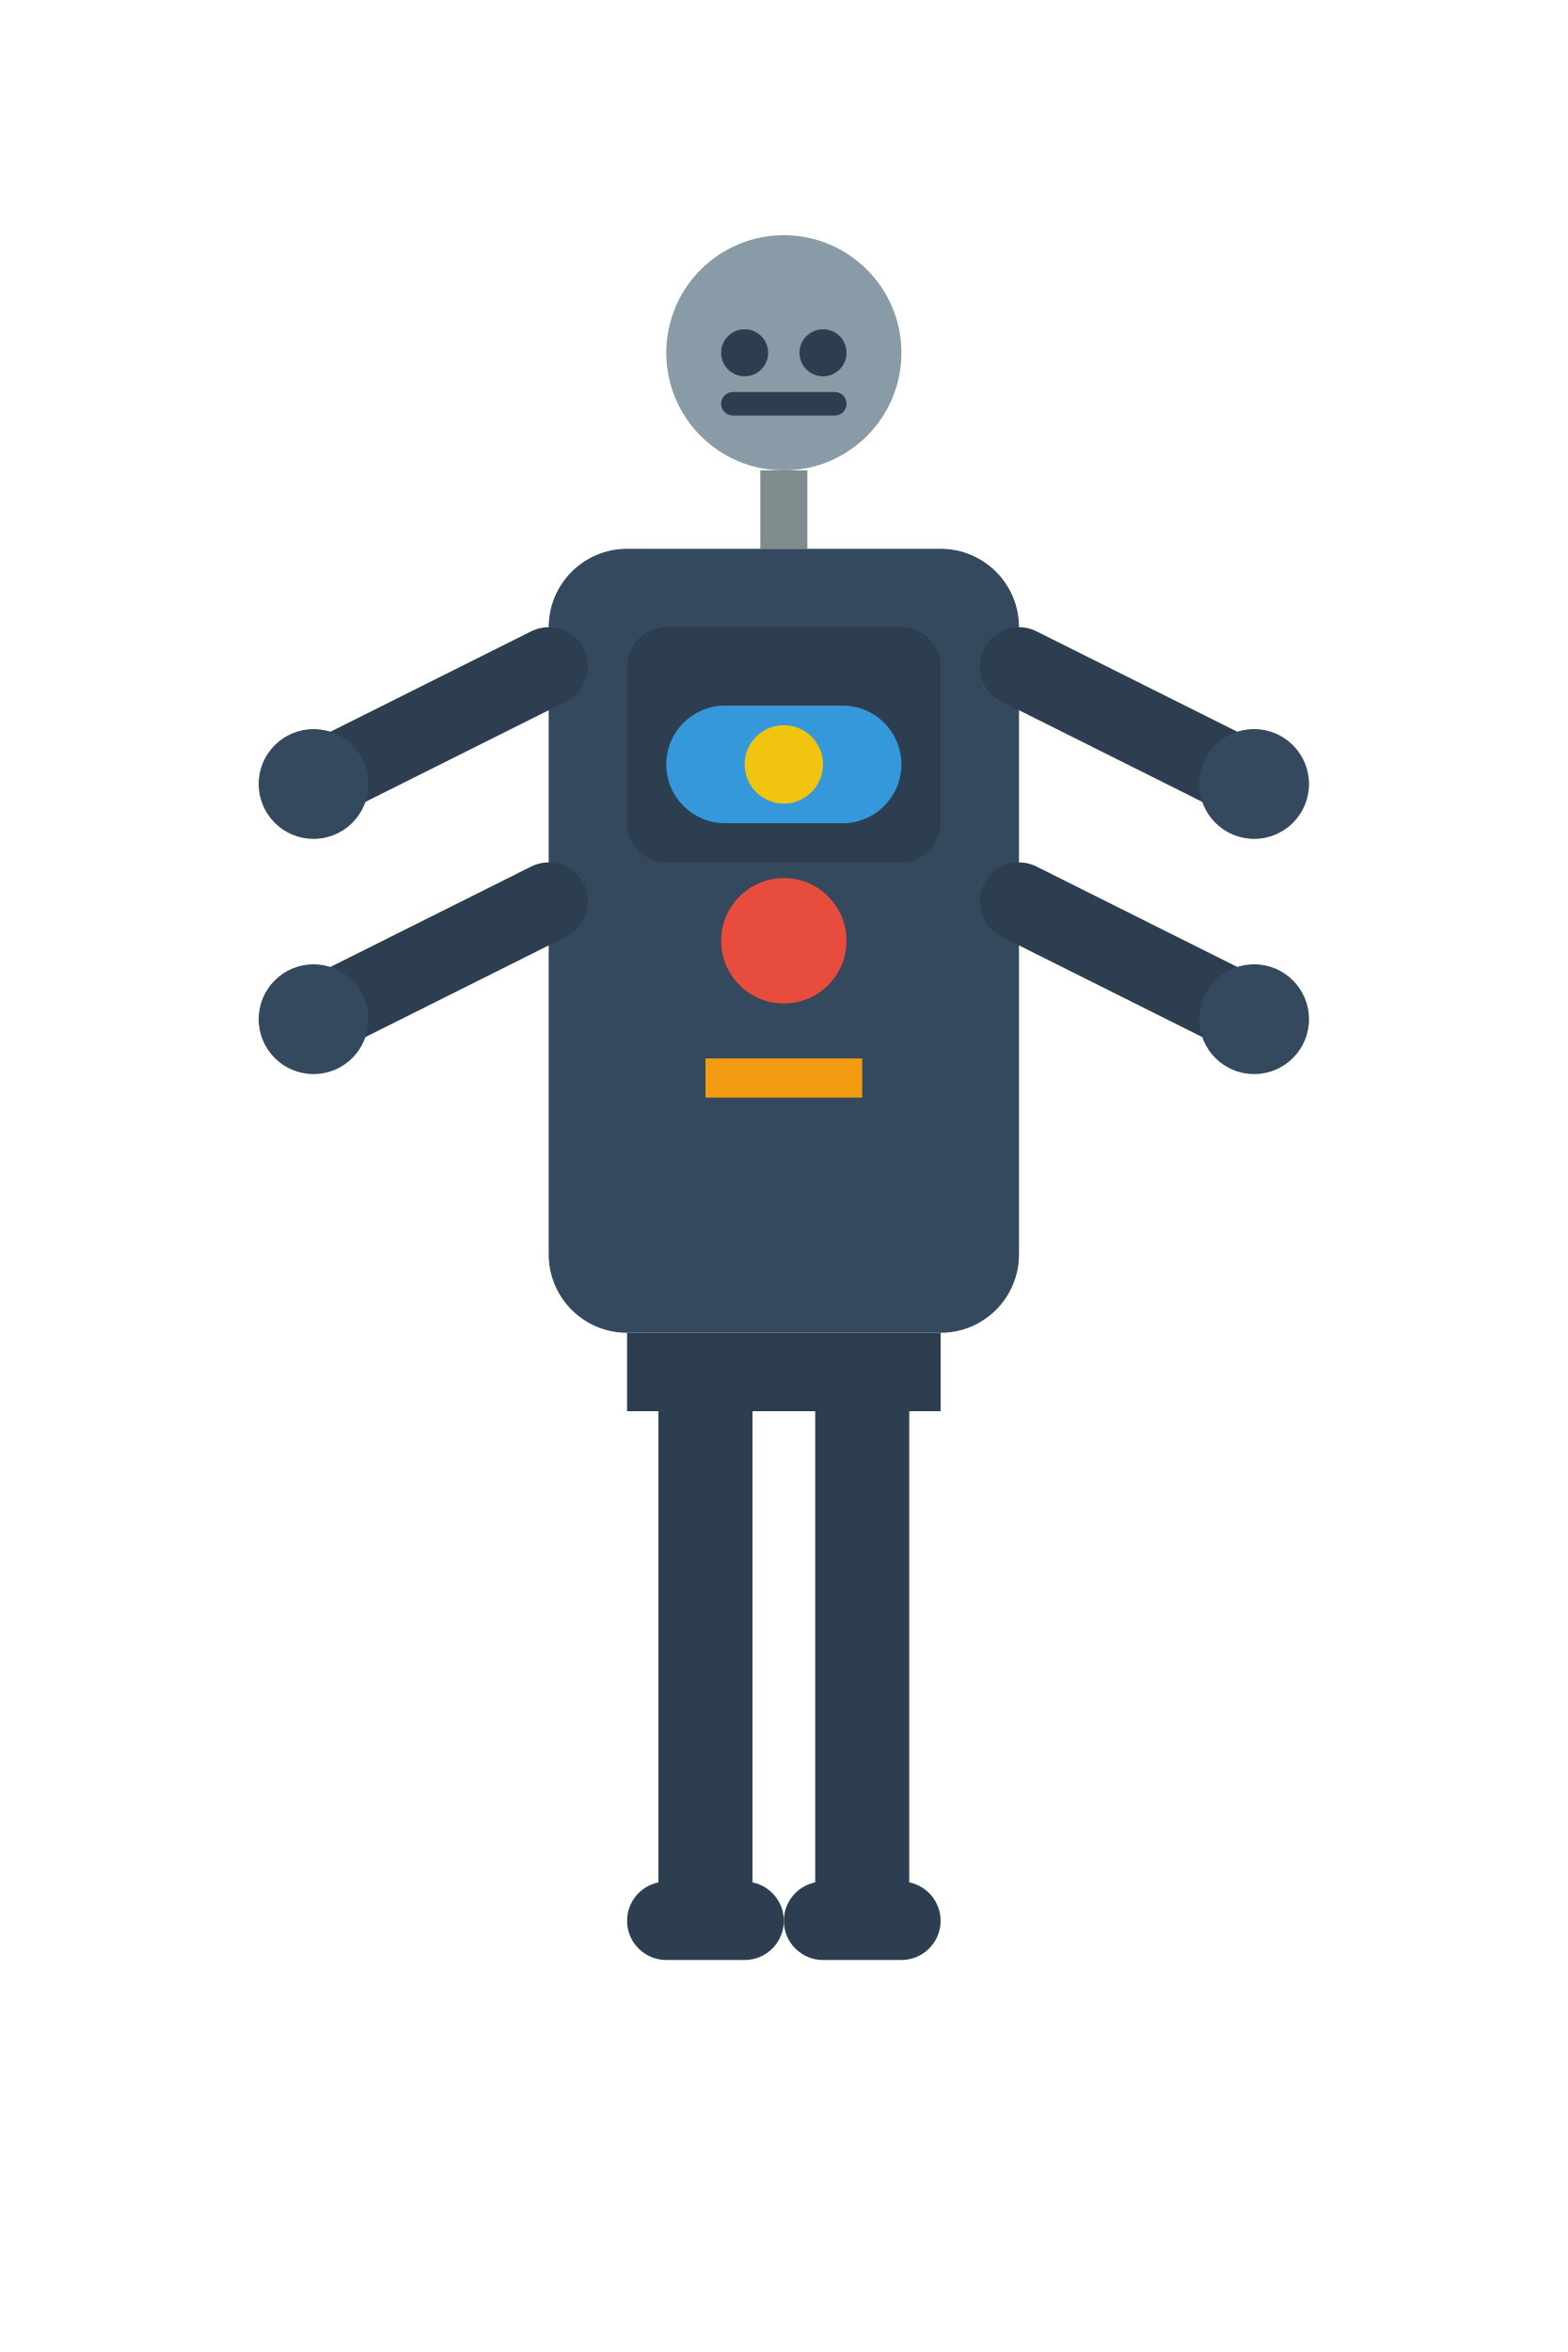
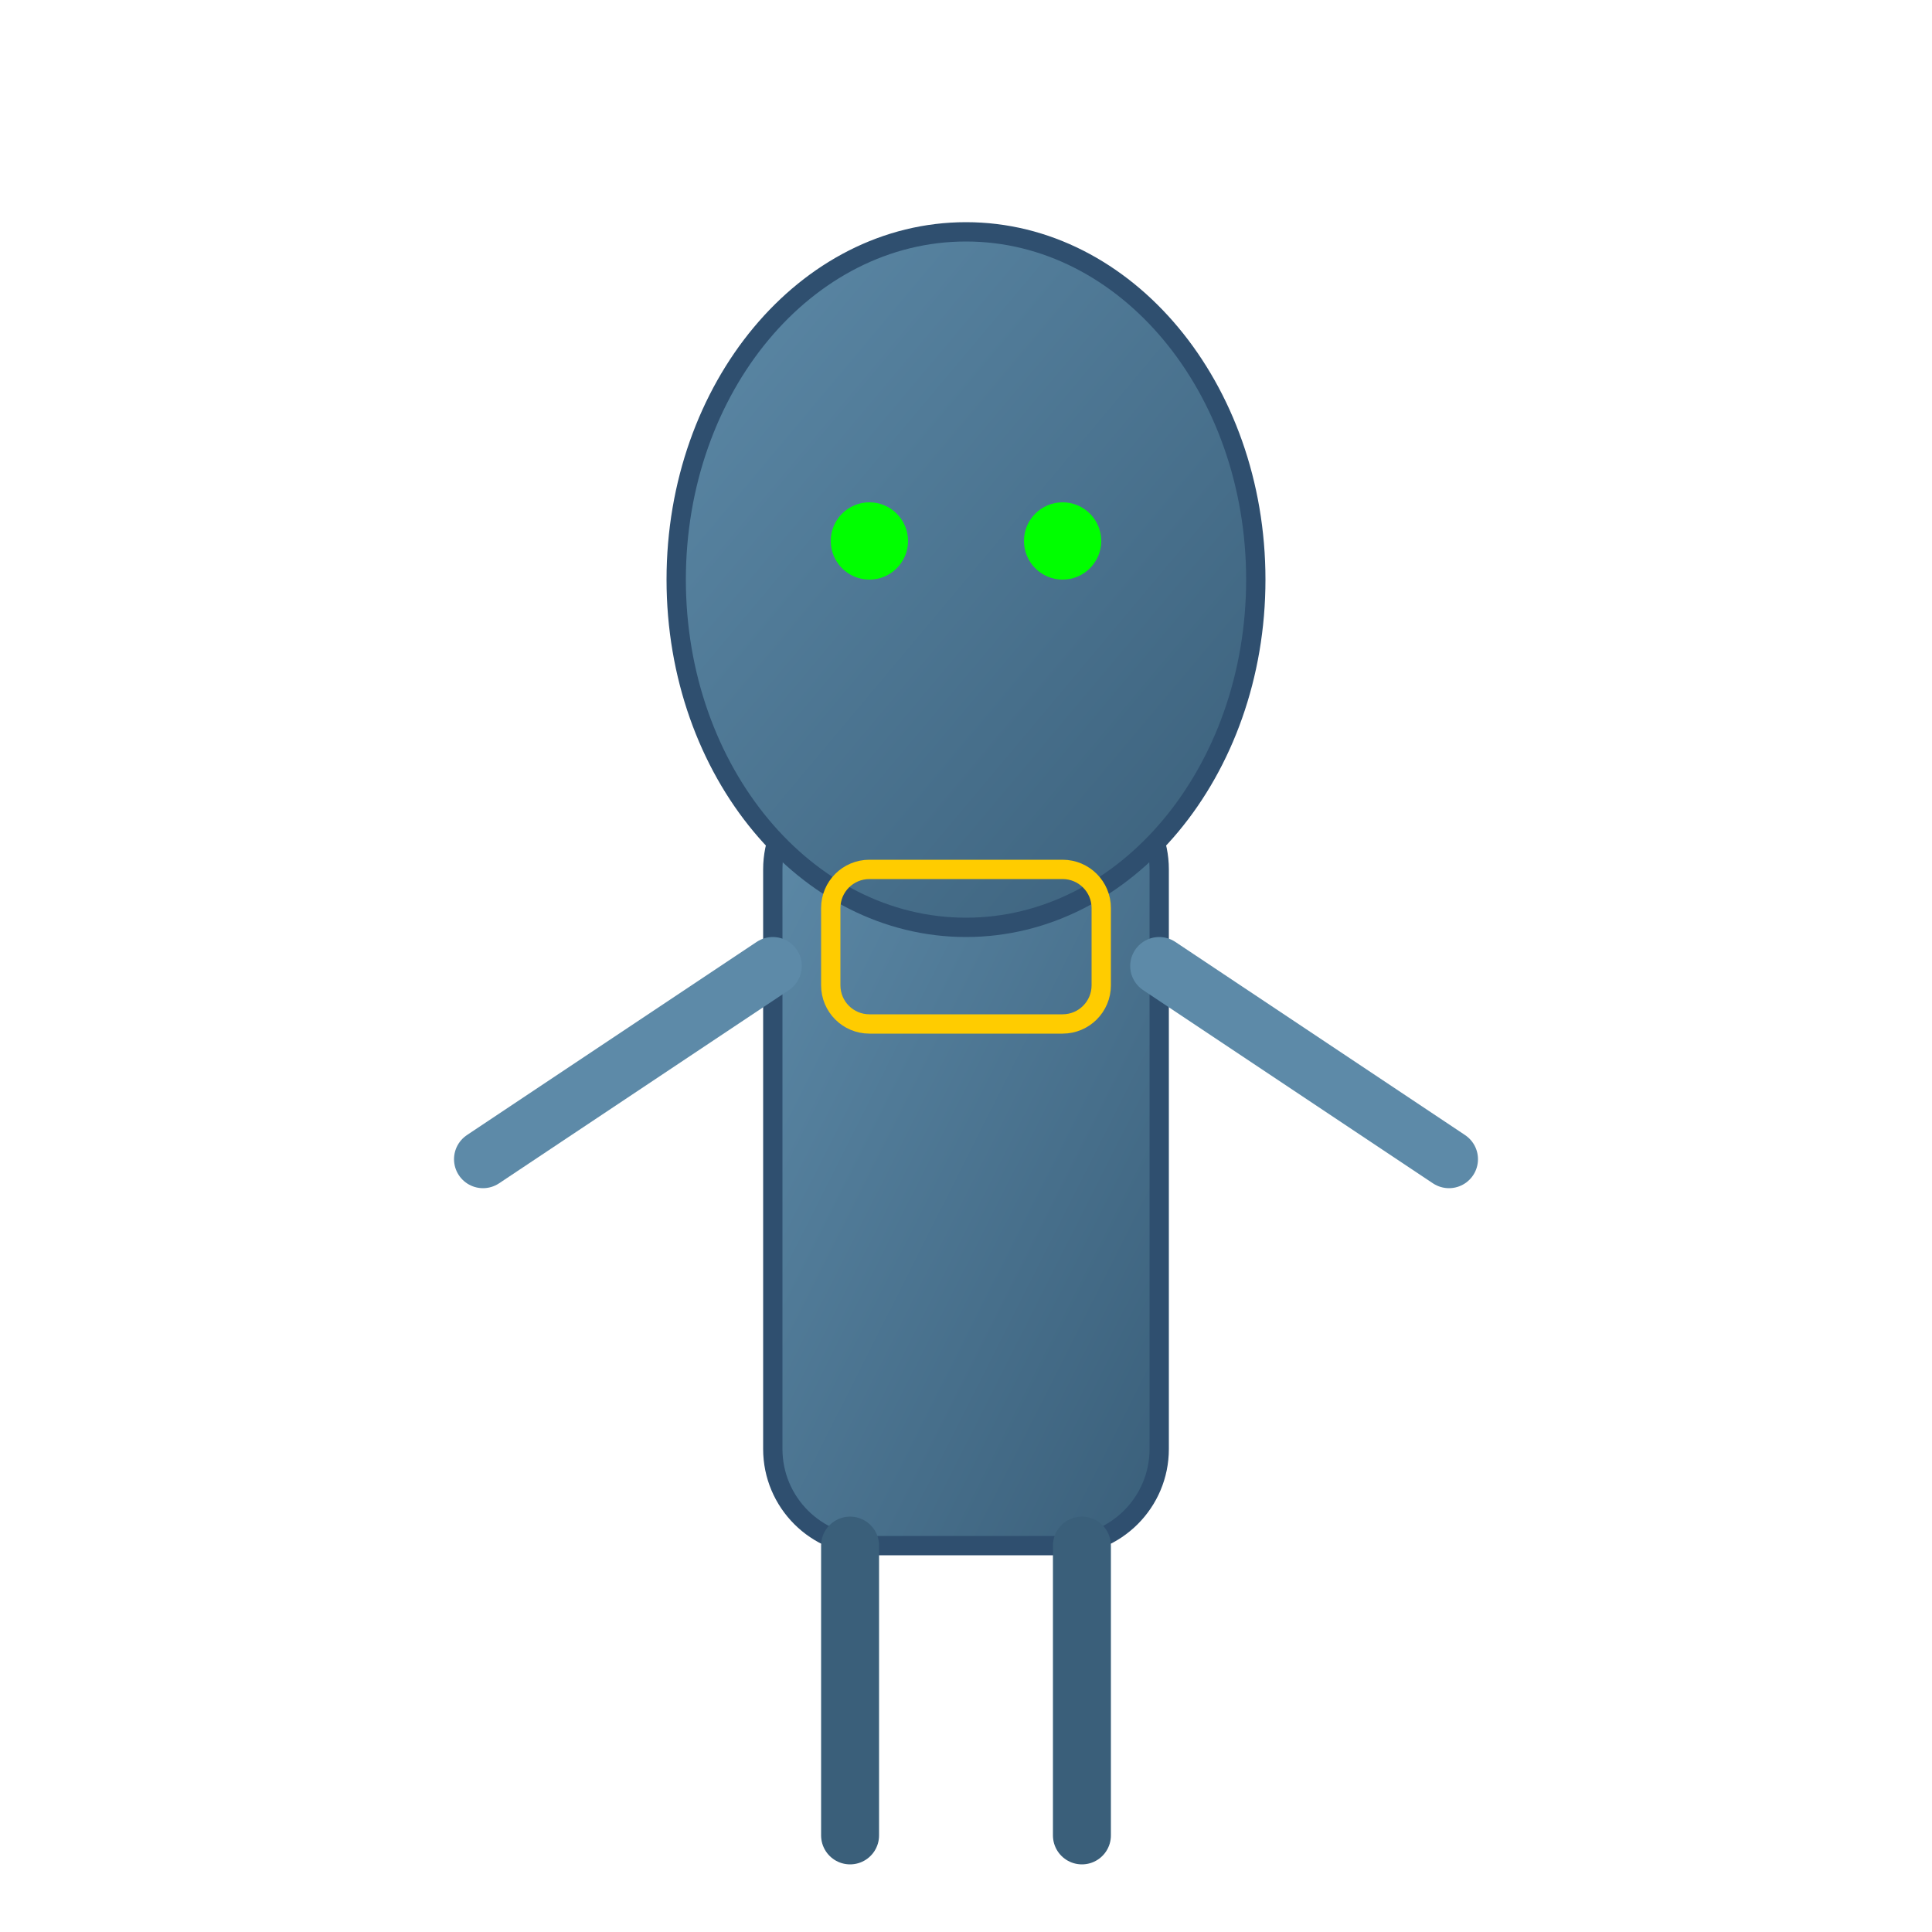
- <svg xmlns="http://www.w3.org/2000/svg" viewBox="0 0 200 300">
-   <rect x="85" y="30" width="30" height="30" rx="15" fill="#8a9ba8" />
-   <circle cx="95" cy="45" r="3" fill="#2c3e50" />
-   <circle cx="105" cy="45" r="3" fill="#2c3e50" />
-   <rect x="92" y="50" width="16" height="3" rx="1.5" fill="#2c3e50" />
-   <rect x="97" y="60" width="6" height="10" fill="#7f8c8d" />
-   <rect x="70" y="70" width="60" height="100" rx="10" fill="#34495e" />
-   <rect x="80" y="80" width="40" height="30" rx="5" fill="#2c3e50" />
-   <rect x="85" y="90" width="30" height="15" rx="7.5" fill="#3498db" />
-   <circle cx="100" cy="97.5" r="5" fill="#f1c40f" />
-   <line x1="70" y1="85" x2="40" y2="100" stroke="#2c3e50" stroke-width="10" stroke-linecap="round" />
-   <line x1="70" y1="115" x2="40" y2="130" stroke="#2c3e50" stroke-width="10" stroke-linecap="round" />
-   <line x1="130" y1="85" x2="160" y2="100" stroke="#2c3e50" stroke-width="10" stroke-linecap="round" />
-   <line x1="130" y1="115" x2="160" y2="130" stroke="#2c3e50" stroke-width="10" stroke-linecap="round" />
-   <circle cx="40" cy="100" r="7" fill="#34495e" />
-   <circle cx="40" cy="130" r="7" fill="#34495e" />
-   <circle cx="160" cy="100" r="7" fill="#34495e" />
-   <circle cx="160" cy="130" r="7" fill="#34495e" />
-   <rect x="80" y="170" width="40" height="10" fill="#2c3e50" />
-   <line x1="90" y1="180" x2="90" y2="240" stroke="#2c3e50" stroke-width="12" stroke-linecap="round" />
-   <line x1="110" y1="180" x2="110" y2="240" stroke="#2c3e50" stroke-width="12" stroke-linecap="round" />
-   <rect x="80" y="240" width="20" height="10" rx="5" fill="#2c3e50" />
-   <rect x="100" y="240" width="20" height="10" rx="5" fill="#2c3e50" />
-   <circle cx="100" cy="120" r="8" fill="#e74c3c" />
-   <rect x="90" y="135" width="20" height="5" fill="#f39c12" />
+ <svg xmlns="http://www.w3.org/2000/svg" viewBox="0 0 100 100">
+   <defs>
+     <linearGradient id="realisticGradient" x1="0%" y1="0%" x2="100%" y2="100%">
+       <stop offset="0%" style="stop-color:#5d8aa8;stop-opacity:1" />
+       <stop offset="100%" style="stop-color:#3a5f7a;stop-opacity:1" />
+     </linearGradient>
+   </defs>
+   <rect x="40" y="40" width="20" height="40" rx="5" fill="url(#realisticGradient)" stroke="#2f4f6f" stroke-width="1" />
+   <ellipse cx="50" cy="30" rx="15" ry="18" fill="url(#realisticGradient)" stroke="#2f4f6f" stroke-width="1" />
+   <line x1="40" y1="50" x2="25" y2="60" stroke="#5d8aa8" stroke-width="3" stroke-linecap="round" />
+   <line x1="60" y1="50" x2="75" y2="60" stroke="#5d8aa8" stroke-width="3" stroke-linecap="round" />
+   <line x1="44" y1="80" x2="44" y2="95" stroke="#3a5f7a" stroke-width="3" stroke-linecap="round" />
+   <line x1="56" y1="80" x2="56" y2="95" stroke="#3a5f7a" stroke-width="3" stroke-linecap="round" />
+   <circle cx="45" cy="28" r="2" fill="#00ff00" />
+   <circle cx="55" cy="28" r="2" fill="#00ff00" />
+   <rect x="43" y="45" width="14" height="8" rx="2" fill="none" stroke="#ffcc00" stroke-width="1" />
</svg>
